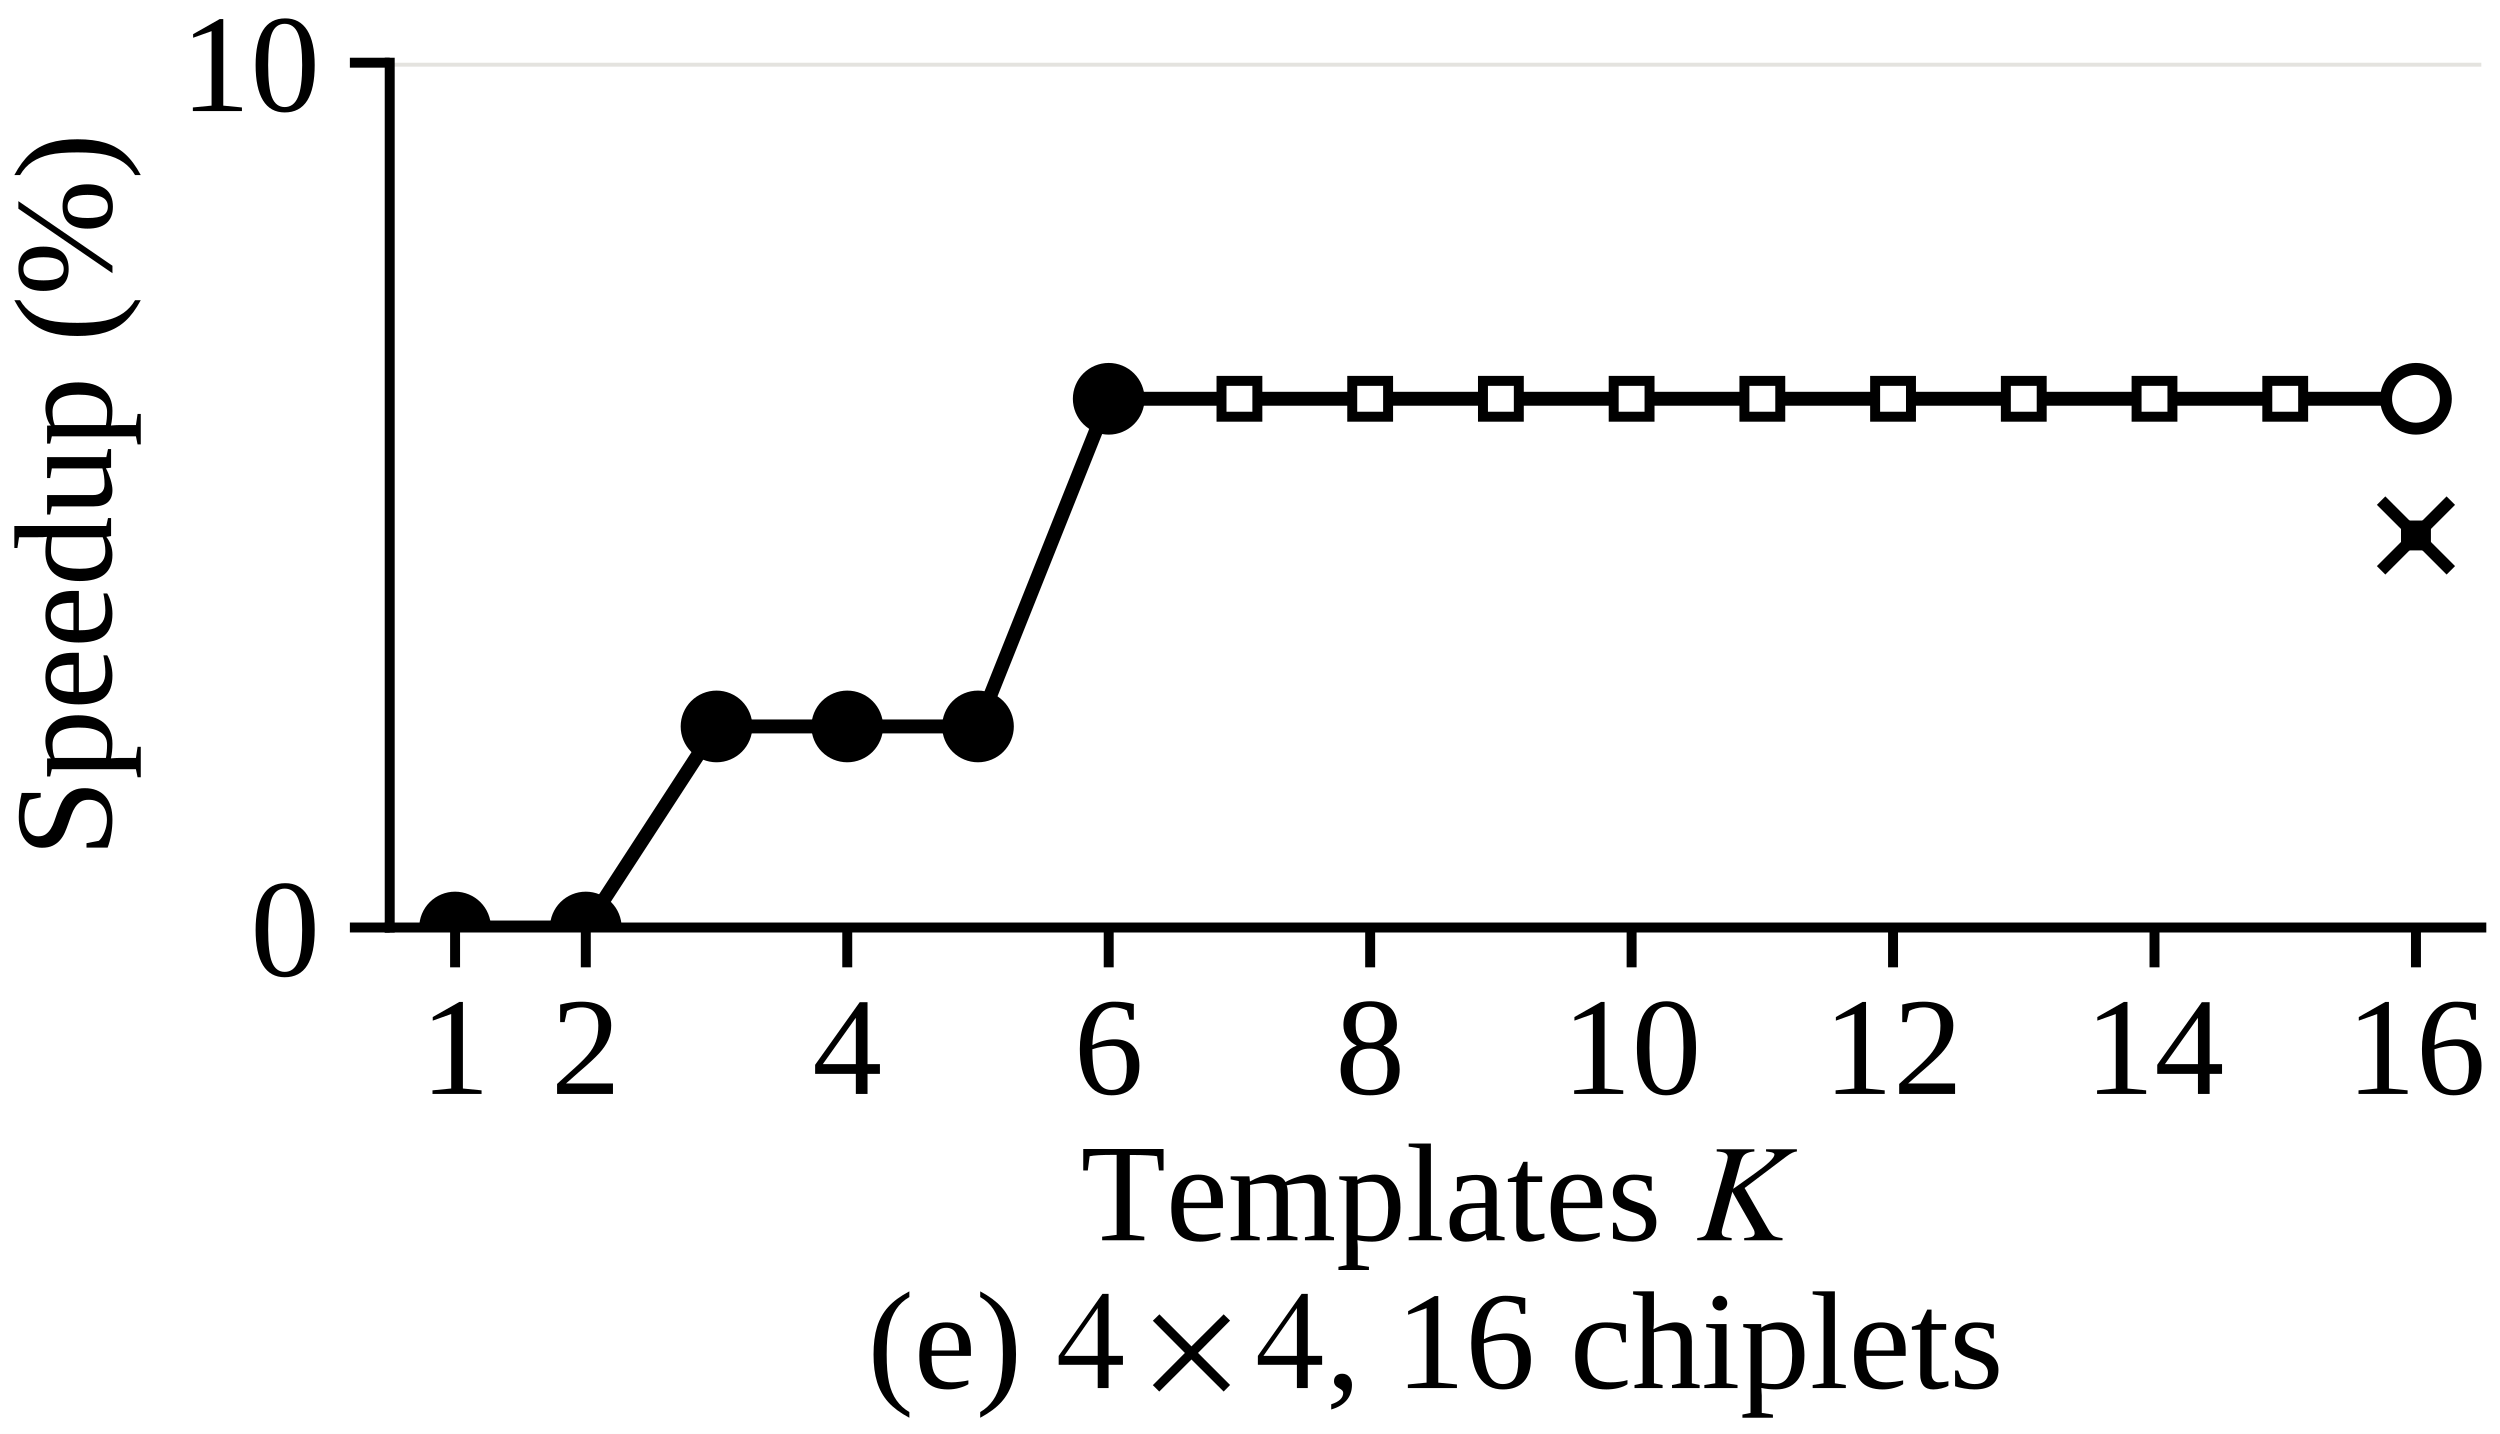
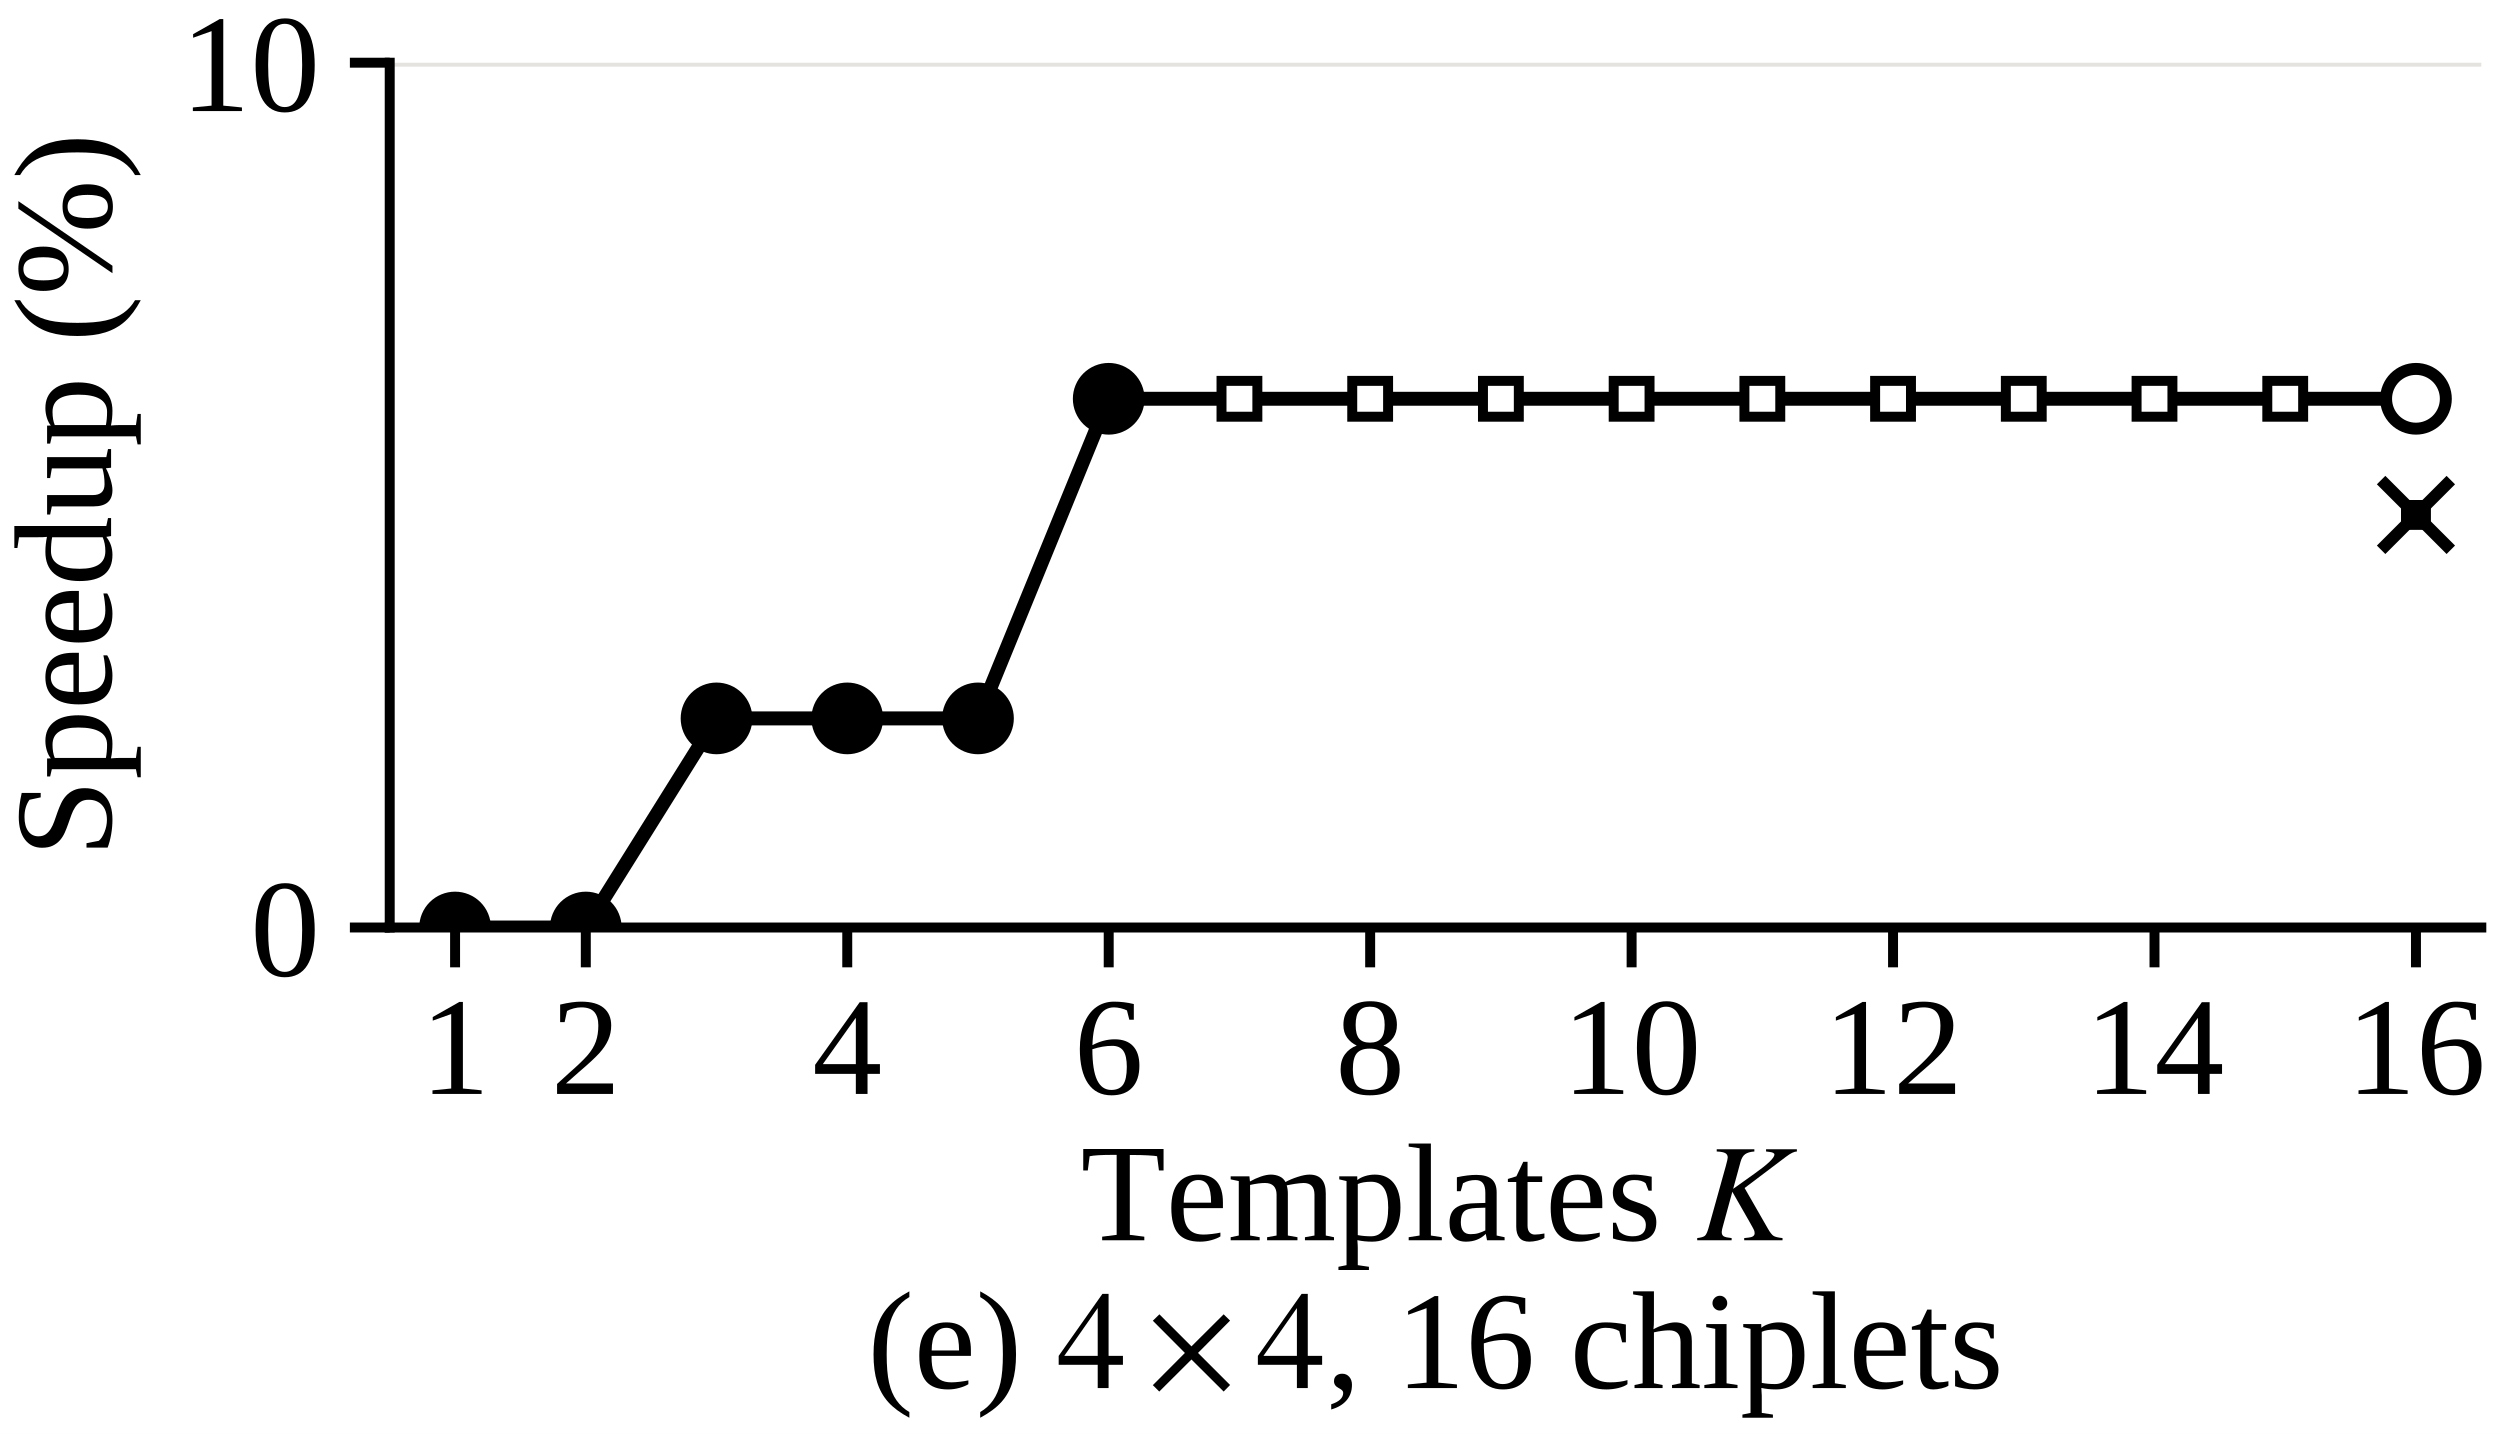
<svg xmlns="http://www.w3.org/2000/svg" xmlns:xlink="http://www.w3.org/1999/xlink" width="125.529pt" height="72pt" viewBox="0 0 125.529 72" version="1.1">
  <defs>
    <style type="text/css">*{stroke-linejoin: round; stroke-linecap: butt}</style>
  </defs>
  <g id="figure_1">
    <g id="patch_1">
      <path d="M 0 72  L 125.529 72  L 125.529 0  L 0 0  z " style="fill: #ffffff" />
    </g>
    <g id="axes_1">
      <g id="patch_2">
        <path d="M 19.568 46.572  L 124.591 46.572  L 124.591 3.149  L 19.568 3.149  z " style="fill: #ffffff" />
      </g>
      <g id="matplotlib.axis_1">
        <g id="xtick_1">
          <g id="line2d_1">
            <defs>
-               <path id="mbb04affca3" d="M 0 0  L 0 2  " style="stroke: #000000; stroke-width: 0.5" />
-             </defs>
-             <g>
-               <use xlink:href="#mbb04affca3" x="22.85" y="46.572" style="stroke: #000000; stroke-width: 0.5" />
+               <path id="m0c30c77421" d="M 0 0  L 0 2  " style="stroke: #000000; stroke-width: 0.5" />
+             </defs>
+             <g>
+               <use xlink:href="#m0c30c77421" x="22.85" y="46.572" style="stroke: #000000; stroke-width: 0.5" />
            </g>
          </g>
          <g id="text_1">
            <g transform="translate(21.1001 54.92922) scale(0.07 -0.07)">
              <defs>
                <path id="LiberationSerif-31" d="M 1959 250  L 2816 166  L 2816 0  L 563 0  L 563 166  L 1422 250  L 1422 3669  L 575 3366  L 575 3531  L 1797 4225  L 1959 4225  L 1959 250  z " transform="scale(0.015625)" />
              </defs>
              <use xlink:href="#LiberationSerif-31" />
            </g>
          </g>
        </g>
        <g id="xtick_2">
          <g id="line2d_2">
            <g>
-               <use xlink:href="#mbb04affca3" x="29.414" y="46.572" style="stroke: #000000; stroke-width: 0.5" />
+               <use xlink:href="#m0c30c77421" x="29.414" y="46.572" style="stroke: #000000; stroke-width: 0.5" />
            </g>
          </g>
          <g id="text_2">
            <g transform="translate(27.66404 54.92922) scale(0.07 -0.07)">
              <defs>
                <path id="LiberationSerif-32" d="M 2847 0  L 281 0  L 281 459  L 863 988  Q 1422 1478 1684 1781  Q 1947 2084 2061 2406  Q 2175 2728 2175 3144  Q 2175 3550 1990 3762  Q 1806 3975 1388 3975  Q 1222 3975 1047 3929  Q 872 3884 738 3809  L 628 3297  L 422 3297  L 422 4103  Q 991 4238 1388 4238  Q 2075 4238 2420 3952  Q 2766 3666 2766 3144  Q 2766 2794 2630 2483  Q 2494 2172 2212 1864  Q 1931 1556 1281 1003  Q 1003 766 691 481  L 2847 481  L 2847 0  z " transform="scale(0.015625)" />
              </defs>
              <use xlink:href="#LiberationSerif-32" />
            </g>
          </g>
        </g>
        <g id="xtick_3">
          <g id="line2d_3">
            <g>
-               <use xlink:href="#mbb04affca3" x="42.542" y="46.572" style="stroke: #000000; stroke-width: 0.5" />
+               <use xlink:href="#m0c30c77421" x="42.542" y="46.572" style="stroke: #000000; stroke-width: 0.5" />
            </g>
          </g>
          <g id="text_3">
            <g transform="translate(40.79193 54.92922) scale(0.07 -0.07)">
              <defs>
                <path id="LiberationSerif-34" d="M 2531 922  L 2531 0  L 1994 0  L 1994 922  L 125 922  L 125 1338  L 2172 4213  L 2531 4213  L 2531 1369  L 3100 1369  L 3100 922  L 2531 922  z M 1994 3478  L 1978 3478  L 478 1369  L 1994 1369  L 1994 3478  z " transform="scale(0.015625)" />
              </defs>
              <use xlink:href="#LiberationSerif-34" />
            </g>
          </g>
        </g>
        <g id="xtick_4">
          <g id="line2d_4">
            <g>
-               <use xlink:href="#mbb04affca3" x="55.67" y="46.572" style="stroke: #000000; stroke-width: 0.5" />
+               <use xlink:href="#m0c30c77421" x="55.67" y="46.572" style="stroke: #000000; stroke-width: 0.5" />
            </g>
          </g>
          <g id="text_4">
            <g transform="translate(53.91982 54.92922) scale(0.07 -0.07)">
              <defs>
                <path id="LiberationSerif-36" d="M 3009 1300  Q 3009 647 2679 292  Q 2350 -63 1728 -63  Q 1022 -63 648 487  Q 275 1038 275 2069  Q 275 2744 472 3234  Q 669 3725 1023 3981  Q 1378 4238 1844 4238  Q 2300 4238 2753 4128  L 2753 3406  L 2547 3406  L 2438 3834  Q 2334 3891 2159 3933  Q 1984 3975 1844 3975  Q 1388 3975 1133 3533  Q 878 3091 853 2241  Q 1363 2509 1875 2509  Q 2428 2509 2718 2198  Q 3009 1888 3009 1300  z M 1716 184  Q 2094 184 2262 429  Q 2431 675 2431 1241  Q 2431 1753 2270 1981  Q 2109 2209 1759 2209  Q 1331 2209 850 2053  Q 850 1100 1065 642  Q 1281 184 1716 184  z " transform="scale(0.015625)" />
              </defs>
              <use xlink:href="#LiberationSerif-36" />
            </g>
          </g>
        </g>
        <g id="xtick_5">
          <g id="line2d_5">
            <g>
-               <use xlink:href="#mbb04affca3" x="68.798" y="46.572" style="stroke: #000000; stroke-width: 0.5" />
+               <use xlink:href="#m0c30c77421" x="68.798" y="46.572" style="stroke: #000000; stroke-width: 0.5" />
            </g>
          </g>
          <g id="text_5">
            <g transform="translate(67.04771 54.92922) scale(0.07 -0.07)">
              <defs>
                <path id="LiberationSerif-38" d="M 2828 3169  Q 2828 2825 2661 2586  Q 2494 2347 2209 2222  Q 2566 2091 2761 1811  Q 2956 1531 2956 1131  Q 2956 538 2622 237  Q 2288 -63 1581 -63  Q 244 -63 244 1131  Q 244 1547 444 1820  Q 644 2094 984 2222  Q 713 2347 542 2584  Q 372 2822 372 3169  Q 372 3688 689 3972  Q 1006 4256 1606 4256  Q 2188 4256 2508 3973  Q 2828 3691 2828 3169  z M 2394 1131  Q 2394 1631 2198 1856  Q 2003 2081 1581 2081  Q 1169 2081 987 1867  Q 806 1653 806 1131  Q 806 603 990 393  Q 1175 184 1581 184  Q 1997 184 2195 401  Q 2394 619 2394 1131  z M 2266 3169  Q 2266 3600 2097 3803  Q 1928 4006 1588 4006  Q 1256 4006 1095 3809  Q 934 3613 934 3169  Q 934 2734 1090 2545  Q 1247 2356 1588 2356  Q 1938 2356 2102 2548  Q 2266 2741 2266 3169  z " transform="scale(0.015625)" />
              </defs>
              <use xlink:href="#LiberationSerif-38" />
            </g>
          </g>
        </g>
        <g id="xtick_6">
          <g id="line2d_6">
            <g>
-               <use xlink:href="#mbb04affca3" x="81.926" y="46.572" style="stroke: #000000; stroke-width: 0.5" />
+               <use xlink:href="#m0c30c77421" x="81.926" y="46.572" style="stroke: #000000; stroke-width: 0.5" />
            </g>
          </g>
          <g id="text_6">
            <g transform="translate(78.4256 54.92922) scale(0.07 -0.07)">
              <defs>
                <path id="LiberationSerif-30" d="M 2956 2113  Q 2956 -63 1581 -63  Q 919 -63 581 493  Q 244 1050 244 2113  Q 244 3153 581 3704  Q 919 4256 1606 4256  Q 2269 4256 2612 3711  Q 2956 3166 2956 2113  z M 2381 2113  Q 2381 3119 2190 3562  Q 2000 4006 1581 4006  Q 1175 4006 997 3587  Q 819 3169 819 2113  Q 819 1050 1000 617  Q 1181 184 1581 184  Q 1994 184 2187 639  Q 2381 1094 2381 2113  z " transform="scale(0.015625)" />
              </defs>
              <use xlink:href="#LiberationSerif-31" />
              <use xlink:href="#LiberationSerif-30" x="50" />
            </g>
          </g>
        </g>
        <g id="xtick_7">
          <g id="line2d_7">
            <g>
-               <use xlink:href="#mbb04affca3" x="95.053" y="46.572" style="stroke: #000000; stroke-width: 0.5" />
+               <use xlink:href="#m0c30c77421" x="95.053" y="46.572" style="stroke: #000000; stroke-width: 0.5" />
            </g>
          </g>
          <g id="text_7">
            <g transform="translate(91.55348 54.92922) scale(0.07 -0.07)">
              <use xlink:href="#LiberationSerif-31" />
              <use xlink:href="#LiberationSerif-32" x="50" />
            </g>
          </g>
        </g>
        <g id="xtick_8">
          <g id="line2d_8">
            <g>
-               <use xlink:href="#mbb04affca3" x="108.181" y="46.572" style="stroke: #000000; stroke-width: 0.5" />
+               <use xlink:href="#m0c30c77421" x="108.181" y="46.572" style="stroke: #000000; stroke-width: 0.5" />
            </g>
          </g>
          <g id="text_8">
            <g transform="translate(104.6814 54.92922) scale(0.07 -0.07)">
              <use xlink:href="#LiberationSerif-31" />
              <use xlink:href="#LiberationSerif-34" x="50" />
            </g>
          </g>
        </g>
        <g id="xtick_9">
          <g id="line2d_9">
            <g>
-               <use xlink:href="#mbb04affca3" x="121.309" y="46.572" style="stroke: #000000; stroke-width: 0.5" />
+               <use xlink:href="#m0c30c77421" x="121.309" y="46.572" style="stroke: #000000; stroke-width: 0.5" />
            </g>
          </g>
          <g id="text_9">
            <g transform="translate(117.8093 54.92922) scale(0.07 -0.07)">
              <use xlink:href="#LiberationSerif-31" />
              <use xlink:href="#LiberationSerif-36" x="50" />
            </g>
          </g>
        </g>
        <g id="text_10">
          <g transform="translate(54.26468 62.32) scale(0.07 -0.07)">
            <defs>
              <path id="LiberationSerif-54" d="M 984 0  L 984 166  L 1650 250  L 1650 3922  L 1491 3922  Q 700 3922 409 3859  L 325 3206  L 116 3206  L 116 4191  L 3803 4191  L 3803 3206  L 3591 3206  L 3506 3859  Q 3413 3881 3097 3898  Q 2781 3916 2406 3916  L 2253 3916  L 2253 250  L 2919 166  L 2919 0  L 984 0  z " transform="scale(0.015625)" />
              <path id="LiberationSerif-65" d="M 813 1478  L 813 1422  Q 813 991 908 752  Q 1003 513 1201 388  Q 1400 263 1722 263  Q 1891 263 2122 291  Q 2353 319 2503 353  L 2503 178  Q 2353 81 2095 9  Q 1838 -63 1569 -63  Q 884 -63 567 306  Q 250 675 250 1491  Q 250 2259 572 2637  Q 894 3016 1491 3016  Q 2619 3016 2619 1734  L 2619 1478  L 813 1478  z M 1491 2766  Q 1166 2766 992 2503  Q 819 2241 819 1728  L 2075 1728  Q 2075 2288 1931 2527  Q 1788 2766 1491 2766  z " transform="scale(0.015625)" />
              <path id="LiberationSerif-6d" d="M 1019 2700  Q 1253 2834 1515 2925  Q 1778 3016 1978 3016  Q 2194 3016 2376 2934  Q 2559 2853 2650 2675  Q 2891 2809 3214 2912  Q 3538 3016 3750 3016  Q 4500 3016 4500 2150  L 4500 219  L 4878 141  L 4878 0  L 3544 0  L 3544 141  L 3981 219  L 3981 2094  Q 3981 2631 3481 2631  Q 3400 2631 3292 2618  Q 3184 2606 3076 2590  Q 2969 2575 2870 2554  Q 2772 2534 2706 2522  Q 2759 2353 2759 2150  L 2759 219  L 3200 141  L 3200 0  L 1806 0  L 1806 141  L 2241 219  L 2241 2094  Q 2241 2353 2108 2492  Q 1975 2631 1709 2631  Q 1434 2631 1025 2541  L 1025 219  L 1466 141  L 1466 0  L 134 0  L 134 141  L 506 219  L 506 2719  L 134 2797  L 134 2938  L 994 2938  L 1019 2700  z " transform="scale(0.015625)" />
              <path id="LiberationSerif-70" d="M 475 2719  L 141 2797  L 141 2938  L 966 2938  L 972 2766  Q 1103 2878 1323 2947  Q 1544 3016 1772 3016  Q 2334 3016 2642 2625  Q 2950 2234 2950 1503  Q 2950 756 2614 346  Q 2278 -63 1644 -63  Q 1291 -63 972 6  Q 991 -219 991 -347  L 991 -1141  L 1503 -1216  L 1503 -1363  L 103 -1363  L 103 -1216  L 475 -1141  L 475 2719  z M 2388 1503  Q 2388 2103 2192 2395  Q 1997 2688 1600 2688  Q 1234 2688 991 2584  L 991 238  Q 1269 184 1600 184  Q 2388 184 2388 1503  z " transform="scale(0.015625)" />
              <path id="LiberationSerif-6c" d="M 1147 219  L 1650 141  L 1650 0  L 128 0  L 128 141  L 628 219  L 628 4225  L 128 4300  L 128 4441  L 1147 4441  L 1147 219  z " transform="scale(0.015625)" />
              <path id="LiberationSerif-61" d="M 1453 3003  Q 1934 3003 2161 2806  Q 2388 2609 2388 2203  L 2388 219  L 2753 141  L 2753 0  L 1947 0  L 1888 294  Q 1531 -63 978 -63  Q 225 -63 225 813  Q 225 1106 339 1298  Q 453 1491 703 1592  Q 953 1694 1428 1703  L 1869 1716  L 1869 2175  Q 1869 2478 1758 2622  Q 1647 2766 1416 2766  Q 1103 2766 844 2619  L 738 2253  L 563 2253  L 563 2894  Q 1069 3003 1453 3003  z M 1869 1497  L 1459 1484  Q 1041 1469 892 1322  Q 744 1175 744 831  Q 744 281 1191 281  Q 1403 281 1558 329  Q 1713 378 1869 453  L 1869 1497  z " transform="scale(0.015625)" />
              <path id="LiberationSerif-74" d="M 1044 -63  Q 744 -63 595 115  Q 447 294 447 616  L 447 2675  L 63 2675  L 63 2816  L 453 2938  L 769 3603  L 966 3603  L 966 2938  L 1638 2938  L 1638 2675  L 966 2675  L 966 672  Q 966 469 1058 366  Q 1150 263 1300 263  Q 1481 263 1741 313  L 1741 109  Q 1631 34 1425 -14  Q 1219 -63 1044 -63  z " transform="scale(0.015625)" />
              <path id="LiberationSerif-73" d="M 2259 825  Q 2259 388 1982 162  Q 1706 -63 1166 -63  Q 947 -63 683 -17  Q 419 28 269 84  L 269 806  L 409 806  L 563 397  Q 797 184 1172 184  Q 1778 184 1778 703  Q 1778 1084 1300 1247  L 1022 1338  Q 706 1441 562 1547  Q 419 1653 341 1808  Q 263 1963 263 2181  Q 263 2569 527 2792  Q 791 3016 1241 3016  Q 1563 3016 2047 2919  L 2047 2278  L 1900 2278  L 1769 2619  Q 1603 2766 1247 2766  Q 994 2766 861 2641  Q 728 2516 728 2303  Q 728 2125 848 2003  Q 969 1881 1213 1800  Q 1672 1644 1812 1572  Q 1953 1500 2051 1395  Q 2150 1291 2204 1156  Q 2259 1022 2259 825  z " transform="scale(0.015625)" />
              <path id="LiberationSerif-20" transform="scale(0.015625)" />
              <path id="STIXGeneral-Italic-4b" d="M 4621 4179  L 4621 4077  Q 4442 4077 4128 3840  L 2221 2400  L 3296 525  Q 3443 269 3552 201  Q 3661 134 3962 102  L 3962 0  L 2202 0  L 2202 102  L 2387 122  Q 2682 147 2682 326  Q 2682 365 2672 409  Q 2662 454 2630 515  Q 2598 576 2579 611  Q 2560 646 2509 736  Q 2458 826 2445 851  L 1658 2227  L 1242 710  Q 1171 467 1171 384  Q 1171 237 1264 182  Q 1357 128 1626 102  L 1626 0  L 45 0  L 45 102  Q 320 134 403 211  Q 486 288 563 557  L 1357 3405  Q 1446 3725 1446 3802  Q 1446 3936 1337 4000  Q 1229 4064 941 4077  L 941 4179  L 2669 4179  L 2669 4077  Q 2400 4058 2253 3958  Q 2106 3859 2035 3603  L 1696 2362  L 2675 3059  Q 3590 3706 3590 3936  Q 3590 4032 3360 4058  L 3206 4077  L 3206 4179  L 4621 4179  z " transform="scale(0.015625)" />
            </defs>
            <use xlink:href="#LiberationSerif-54" transform="translate(0 0.609375)" />
            <use xlink:href="#LiberationSerif-65" transform="translate(61.08398 0.609375)" />
            <use xlink:href="#LiberationSerif-6d" transform="translate(105.4688 0.609375)" />
            <use xlink:href="#LiberationSerif-70" transform="translate(183.252 0.609375)" />
            <use xlink:href="#LiberationSerif-6c" transform="translate(233.252 0.609375)" />
            <use xlink:href="#LiberationSerif-61" transform="translate(261.0352 0.609375)" />
            <use xlink:href="#LiberationSerif-74" transform="translate(305.4199 0.609375)" />
            <use xlink:href="#LiberationSerif-65" transform="translate(333.2031 0.609375)" />
            <use xlink:href="#LiberationSerif-73" transform="translate(377.5879 0.609375)" />
            <use xlink:href="#LiberationSerif-20" transform="translate(416.5039 0.609375)" />
            <use xlink:href="#STIXGeneral-Italic-4b" transform="translate(441.5039 0.609375)" />
          </g>
          <g transform="translate(43.55468 69.74) scale(0.07 -0.07)">
            <defs>
              <path id="LiberationSerif-28" d="M 884 1544  Q 884 731 993 248  Q 1103 -234 1337 -565  Q 1572 -897 1925 -1100  L 1925 -1363  Q 1306 -1034 957 -645  Q 609 -256 445 270  Q 281 797 281 1544  Q 281 2288 443 2811  Q 606 3334 953 3721  Q 1300 4109 1925 4441  L 1925 4178  Q 1544 3959 1319 3617  Q 1094 3275 989 2819  Q 884 2363 884 1544  z " transform="scale(0.015625)" />
              <path id="LiberationSerif-29" d="M 206 -1363  L 206 -1100  Q 559 -897 793 -564  Q 1028 -231 1137 251  Q 1247 734 1247 1544  Q 1247 2363 1142 2819  Q 1038 3275 813 3617  Q 588 3959 206 4178  L 206 4441  Q 831 4106 1178 3720  Q 1525 3334 1687 2811  Q 1850 2288 1850 1544  Q 1850 800 1687 273  Q 1525 -253 1178 -640  Q 831 -1028 206 -1363  z " transform="scale(0.015625)" />
              <path id="STIXGeneral-Regular-34" d="M 3027 1069  L 2368 1069  L 2368 0  L 1869 0  L 1869 1069  L 77 1069  L 77 1478  L 2086 4326  L 2368 4326  L 2368 1478  L 3027 1478  L 3027 1069  z M 1869 1478  L 1869 3674  L 333 1478  L 1869 1478  z " transform="scale(0.015625)" />
              <path id="STIXGeneral-Regular-d7" d="M 3821 141  L 3526 -160  L 2048 1312  L 570 -160  L 275 134  L 1747 1613  L 275 3091  L 576 3386  L 2048 1914  L 3526 3386  L 3821 3098  L 2349 1613  L 3821 141  z " transform="scale(0.015625)" />
              <path id="LiberationSerif-2c" d="M 1197 153  Q 1197 -275 948 -564  Q 700 -853 244 -984  L 244 -744  Q 794 -569 794 -219  Q 794 -156 747 -106  Q 700 -56 584 3  Q 372 113 372 313  Q 372 481 478 570  Q 584 659 750 659  Q 950 659 1073 515  Q 1197 372 1197 153  z " transform="scale(0.015625)" />
              <path id="LiberationSerif-63" d="M 2644 178  Q 2491 66 2222 1  Q 1953 -63 1672 -63  Q 244 -63 244 1491  Q 244 2225 608 2620  Q 972 3016 1650 3016  Q 2072 3016 2572 2919  L 2572 2100  L 2400 2100  L 2266 2619  Q 2006 2766 1644 2766  Q 806 2766 806 1491  Q 806 828 1061 545  Q 1316 263 1850 263  Q 2306 263 2644 366  L 2644 178  z " transform="scale(0.015625)" />
              <path id="LiberationSerif-68" d="M 1019 3169  Q 1019 2844 997 2700  Q 1222 2828 1508 2922  Q 1794 3016 1991 3016  Q 2372 3016 2565 2794  Q 2759 2572 2759 2150  L 2759 219  L 3116 141  L 3116 0  L 1850 0  L 1850 141  L 2241 219  L 2241 2113  Q 2241 2650 1722 2650  Q 1428 2650 1019 2559  L 1019 219  L 1416 141  L 1416 0  L 128 0  L 128 141  L 500 219  L 500 4225  L 63 4300  L 63 4441  L 1019 4441  L 1019 3169  z " transform="scale(0.015625)" />
              <path id="LiberationSerif-69" d="M 1184 3897  Q 1184 3759 1084 3659  Q 984 3559 844 3559  Q 706 3559 606 3659  Q 506 3759 506 3897  Q 506 4038 606 4138  Q 706 4238 844 4238  Q 984 4238 1084 4138  Q 1184 4038 1184 3897  z M 1153 219  L 1656 141  L 1656 0  L 134 0  L 134 141  L 634 219  L 634 2719  L 219 2797  L 219 2938  L 1153 2938  L 1153 219  z " transform="scale(0.015625)" />
            </defs>
            <use xlink:href="#LiberationSerif-28" transform="translate(0 0.609375)" />
            <use xlink:href="#LiberationSerif-65" transform="translate(33.30078 0.609375)" />
            <use xlink:href="#LiberationSerif-29" transform="translate(77.68555 0.609375)" />
            <use xlink:href="#LiberationSerif-20" transform="translate(110.9863 0.609375)" />
            <use xlink:href="#STIXGeneral-Regular-34" transform="translate(135.9863 0.609375)" />
            <use xlink:href="#STIXGeneral-Regular-d7" transform="translate(200.4263 0.609375)" />
            <use xlink:href="#STIXGeneral-Regular-34" transform="translate(278.8663 0.609375)" />
            <use xlink:href="#LiberationSerif-2c" transform="translate(328.8663 0.609375)" />
            <use xlink:href="#LiberationSerif-20" transform="translate(353.8663 0.609375)" />
            <use xlink:href="#LiberationSerif-31" transform="translate(378.8663 0.609375)" />
            <use xlink:href="#LiberationSerif-36" transform="translate(428.8663 0.609375)" />
            <use xlink:href="#LiberationSerif-20" transform="translate(478.8663 0.609375)" />
            <use xlink:href="#LiberationSerif-63" transform="translate(503.8663 0.609375)" />
            <use xlink:href="#LiberationSerif-68" transform="translate(548.251 0.609375)" />
            <use xlink:href="#LiberationSerif-69" transform="translate(598.251 0.609375)" />
            <use xlink:href="#LiberationSerif-70" transform="translate(626.0342 0.609375)" />
            <use xlink:href="#LiberationSerif-6c" transform="translate(676.0342 0.609375)" />
            <use xlink:href="#LiberationSerif-65" transform="translate(703.8174 0.609375)" />
            <use xlink:href="#LiberationSerif-74" transform="translate(748.2022 0.609375)" />
            <use xlink:href="#LiberationSerif-73" transform="translate(775.9854 0.609375)" />
          </g>
        </g>
      </g>
      <g id="matplotlib.axis_2">
        <g id="ytick_1">
          <g id="line2d_10">
-             <path d="M 19.568 46.572  L 124.591 46.572  " clip-path="url(#p10fa0d3a37)" style="fill: none; stroke: #e4e3df; stroke-width: 0.4; stroke-linecap: square" />
+             <path d="M 19.568 46.572  L 124.591 46.572  " clip-path="url(#p6da824c06a)" style="fill: none; stroke: #e4e3df; stroke-width: 0.4; stroke-linecap: square" />
          </g>
          <g id="line2d_11">
            <defs>
-               <path id="m2f973e7427" d="M 0 0  L -2 0  " style="stroke: #000000; stroke-width: 0.5" />
-             </defs>
-             <g>
-               <use xlink:href="#m2f973e7427" x="19.568" y="46.572" style="stroke: #000000; stroke-width: 0.5" />
+               <path id="mf40420e395" d="M 0 0  L -2 0  " style="stroke: #000000; stroke-width: 0.5" />
+             </defs>
+             <g>
+               <use xlink:href="#mf40420e395" x="19.568" y="46.572" style="stroke: #000000; stroke-width: 0.5" />
            </g>
          </g>
          <g id="text_11">
            <g transform="translate(12.56813 49.00055) scale(0.07 -0.07)">
              <use xlink:href="#LiberationSerif-30" />
            </g>
          </g>
        </g>
        <g id="ytick_2">
          <g id="line2d_12">
-             <path d="M 19.568 3.149  L 124.591 3.149  " clip-path="url(#p10fa0d3a37)" style="fill: none; stroke: #e4e3df; stroke-width: 0.4; stroke-linecap: square" />
+             <path d="M 19.568 3.149  L 124.591 3.149  " clip-path="url(#p6da824c06a)" style="fill: none; stroke: #e4e3df; stroke-width: 0.4; stroke-linecap: square" />
          </g>
          <g id="line2d_13">
            <g>
-               <use xlink:href="#m2f973e7427" x="19.568" y="3.149" style="stroke: #000000; stroke-width: 0.5" />
+               <use xlink:href="#mf40420e395" x="19.568" y="3.149" style="stroke: #000000; stroke-width: 0.5" />
            </g>
          </g>
          <g id="text_12">
            <g transform="translate(9.068125 5.577344) scale(0.07 -0.07)">
              <use xlink:href="#LiberationSerif-31" />
              <use xlink:href="#LiberationSerif-30" x="50" />
            </g>
          </g>
        </g>
        <g id="text_13">
          <g transform="translate(5.577344 43.03512) rotate(-90) scale(0.07 -0.07)">
            <defs>
              <path id="LiberationSerif-53" d="M 434 1128  L 638 1128  L 747 563  Q 863 416 1145 303  Q 1428 191 1703 191  Q 2141 191 2386 414  Q 2631 638 2631 1031  Q 2631 1256 2536 1403  Q 2441 1550 2286 1651  Q 2131 1753 1934 1823  Q 1738 1894 1530 1966  Q 1322 2038 1125 2125  Q 928 2213 773 2347  Q 619 2481 523 2679  Q 428 2878 428 3169  Q 428 3669 803 3953  Q 1178 4238 1844 4238  Q 2350 4238 2944 4103  L 2944 3231  L 2741 3231  L 2631 3744  Q 2313 3975 1844 3975  Q 1425 3975 1189 3804  Q 953 3634 953 3334  Q 953 3131 1048 2997  Q 1144 2863 1298 2767  Q 1453 2672 1651 2603  Q 1850 2534 2058 2461  Q 2266 2388 2464 2295  Q 2663 2203 2817 2061  Q 2972 1919 3067 1714  Q 3163 1509 3163 1209  Q 3163 603 2791 270  Q 2419 -63 1719 -63  Q 1381 -63 1040 -3  Q 700 56 434 159  L 434 1128  z " transform="scale(0.015625)" />
              <path id="LiberationSerif-64" d="M 2259 219  Q 1906 -63 1434 -63  Q 231 -63 231 1441  Q 231 2213 572 2614  Q 913 3016 1575 3016  Q 1913 3016 2259 2944  Q 2241 3047 2241 3463  L 2241 4225  L 1747 4300  L 1747 4441  L 2759 4441  L 2759 219  L 3122 141  L 3122 0  L 2297 0  L 2259 219  z M 794 1441  Q 794 847 994 555  Q 1194 263 1606 263  Q 1959 263 2241 384  L 2241 2706  Q 1963 2759 1606 2759  Q 794 2759 794 1441  z " transform="scale(0.015625)" />
              <path id="LiberationSerif-75" d="M 978 838  Q 978 300 1478 300  Q 1866 300 2203 397  L 2203 2719  L 1759 2797  L 1759 2938  L 2719 2938  L 2719 219  L 3091 141  L 3091 0  L 2234 0  L 2209 238  Q 1988 116 1697 26  Q 1406 -63 1209 -63  Q 459 -63 459 800  L 459 2719  L 84 2797  L 84 2938  L 978 2938  L 978 838  z " transform="scale(0.015625)" />
              <path id="LiberationSerif-25" d="M 1375 -63  L 1031 -63  L 3994 4256  L 4341 4256  L 1375 -63  z M 2253 3109  Q 2253 1947 1222 1947  Q 719 1947 469 2244  Q 219 2541 219 3109  Q 219 4256 1241 4256  Q 1738 4256 1995 3968  Q 2253 3681 2253 3109  z M 1766 3109  Q 1766 3584 1636 3804  Q 1506 4025 1222 4025  Q 950 4025 826 3817  Q 703 3609 703 3109  Q 703 2597 828 2386  Q 953 2175 1222 2175  Q 1503 2175 1634 2398  Q 1766 2622 1766 3109  z M 5113 1081  Q 5113 -84 4084 -84  Q 3581 -84 3329 212  Q 3078 509 3078 1081  Q 3078 1638 3331 1933  Q 3584 2228 4103 2228  Q 4600 2228 4856 1940  Q 5113 1653 5113 1081  z M 4628 1081  Q 4628 1556 4498 1776  Q 4369 1997 4084 1997  Q 3813 1997 3689 1789  Q 3566 1581 3566 1081  Q 3566 569 3691 358  Q 3816 147 4084 147  Q 4366 147 4497 370  Q 4628 594 4628 1081  z " transform="scale(0.015625)" />
            </defs>
            <use xlink:href="#LiberationSerif-53" />
            <use xlink:href="#LiberationSerif-70" x="55.615" />
            <use xlink:href="#LiberationSerif-65" x="105.615" />
            <use xlink:href="#LiberationSerif-65" x="150" />
            <use xlink:href="#LiberationSerif-64" x="194.385" />
            <use xlink:href="#LiberationSerif-75" x="244.385" />
            <use xlink:href="#LiberationSerif-70" x="294.385" />
            <use xlink:href="#LiberationSerif-20" x="344.385" />
            <use xlink:href="#LiberationSerif-28" x="369.385" />
            <use xlink:href="#LiberationSerif-25" x="402.686" />
            <use xlink:href="#LiberationSerif-29" x="485.986" />
          </g>
        </g>
      </g>
      <g id="line2d_14">
-         <path d="M 22.85 46.572  L 29.414 46.572  L 35.978 36.476  L 42.542 36.476  L 49.106 36.476  L 55.67 20.024  L 62.234 20.024  L 68.798 20.024  L 75.362 20.024  L 81.926 20.024  L 88.49 20.024  L 95.053 20.024  L 101.617 20.024  L 108.181 20.024  L 114.745 20.024  L 121.309 20.024  " clip-path="url(#p10fa0d3a37)" style="fill: none; stroke: #000000; stroke-width: 0.7; stroke-linecap: square" />
+         <path d="M 22.85 46.572  L 29.414 46.572  L 35.978 36.072  L 42.542 36.072  L 49.106 36.072  L 55.67 20.024  L 62.234 20.024  L 68.798 20.024  L 75.362 20.024  L 81.926 20.024  L 88.49 20.024  L 95.053 20.024  L 101.617 20.024  L 108.181 20.024  L 114.745 20.024  L 121.309 20.024  " clip-path="url(#p6da824c06a)" style="fill: none; stroke: #000000; stroke-width: 0.7; stroke-linecap: square" />
      </g>
      <g id="patch_3">
        <path d="M 19.568 46.572  L 19.568 3.149  " style="fill: none; stroke: #000000; stroke-width: 0.5; stroke-linejoin: miter; stroke-linecap: square" />
      </g>
      <g id="patch_4">
        <path d="M 19.568 46.572  L 124.591 46.572  " style="fill: none; stroke: #000000; stroke-width: 0.5; stroke-linejoin: miter; stroke-linecap: square" />
      </g>
      <g id="line2d_15">
-         <path d="M 22.85 46.572  " clip-path="url(#p10fa0d3a37)" style="fill: none; stroke: #000000; stroke-width: 1.5; stroke-linecap: square" />
+         <path d="M 22.85 46.572  " clip-path="url(#p6da824c06a)" style="fill: none; stroke: #000000; stroke-width: 1.5; stroke-linecap: square" />
        <defs>
-           <path id="m7a278df697" d="M 0 1.5  C 0.398 1.5 0.779 1.342 1.061 1.061  C 1.342 0.779 1.5 0.398 1.5 0  C 1.5 -0.398 1.342 -0.779 1.061 -1.061  C 0.779 -1.342 0.398 -1.5 0 -1.5  C -0.398 -1.5 -0.779 -1.342 -1.061 -1.061  C -1.342 -0.779 -1.5 -0.398 -1.5 0  C -1.5 0.398 -1.342 0.779 -1.061 1.061  C -0.779 1.342 -0.398 1.5 0 1.5  z " style="stroke: #000000; stroke-width: 0.6" />
+           <path id="m903f0a37c8" d="M 0 1.5  C 0.398 1.5 0.779 1.342 1.061 1.061  C 1.342 0.779 1.5 0.398 1.5 0  C 1.5 -0.398 1.342 -0.779 1.061 -1.061  C 0.779 -1.342 0.398 -1.5 0 -1.5  C -0.398 -1.5 -0.779 -1.342 -1.061 -1.061  C -1.342 -0.779 -1.5 -0.398 -1.5 0  C -1.5 0.398 -1.342 0.779 -1.061 1.061  C -0.779 1.342 -0.398 1.5 0 1.5  z " style="stroke: #000000; stroke-width: 0.6" />
        </defs>
-         <g clip-path="url(#p10fa0d3a37)">
-           <use xlink:href="#m7a278df697" x="22.85" y="46.572" style="stroke: #000000; stroke-width: 0.6" />
+         <g clip-path="url(#p6da824c06a)">
+           <use xlink:href="#m903f0a37c8" x="22.85" y="46.572" style="stroke: #000000; stroke-width: 0.6" />
        </g>
      </g>
      <g id="line2d_16">
-         <path d="M 29.414 46.572  " clip-path="url(#p10fa0d3a37)" style="fill: none; stroke: #000000; stroke-width: 1.5; stroke-linecap: square" />
-         <g clip-path="url(#p10fa0d3a37)">
-           <use xlink:href="#m7a278df697" x="29.414" y="46.572" style="stroke: #000000; stroke-width: 0.6" />
+         <path d="M 29.414 46.572  " clip-path="url(#p6da824c06a)" style="fill: none; stroke: #000000; stroke-width: 1.5; stroke-linecap: square" />
+         <g clip-path="url(#p6da824c06a)">
+           <use xlink:href="#m903f0a37c8" x="29.414" y="46.572" style="stroke: #000000; stroke-width: 0.6" />
        </g>
      </g>
      <g id="line2d_17">
-         <path d="M 35.978 36.476  " clip-path="url(#p10fa0d3a37)" style="fill: none; stroke: #000000; stroke-width: 1.5; stroke-linecap: square" />
-         <g clip-path="url(#p10fa0d3a37)">
-           <use xlink:href="#m7a278df697" x="35.978" y="36.476" style="stroke: #000000; stroke-width: 0.6" />
+         <path d="M 35.978 36.072  " clip-path="url(#p6da824c06a)" style="fill: none; stroke: #000000; stroke-width: 1.5; stroke-linecap: square" />
+         <g clip-path="url(#p6da824c06a)">
+           <use xlink:href="#m903f0a37c8" x="35.978" y="36.072" style="stroke: #000000; stroke-width: 0.6" />
        </g>
      </g>
      <g id="line2d_18">
-         <path d="M 42.542 36.476  " clip-path="url(#p10fa0d3a37)" style="fill: none; stroke: #000000; stroke-width: 1.5; stroke-linecap: square" />
-         <g clip-path="url(#p10fa0d3a37)">
-           <use xlink:href="#m7a278df697" x="42.542" y="36.476" style="stroke: #000000; stroke-width: 0.6" />
+         <path d="M 42.542 36.072  " clip-path="url(#p6da824c06a)" style="fill: none; stroke: #000000; stroke-width: 1.5; stroke-linecap: square" />
+         <g clip-path="url(#p6da824c06a)">
+           <use xlink:href="#m903f0a37c8" x="42.542" y="36.072" style="stroke: #000000; stroke-width: 0.6" />
        </g>
      </g>
      <g id="line2d_19">
-         <path d="M 49.106 36.476  " clip-path="url(#p10fa0d3a37)" style="fill: none; stroke: #000000; stroke-width: 1.5; stroke-linecap: square" />
-         <g clip-path="url(#p10fa0d3a37)">
-           <use xlink:href="#m7a278df697" x="49.106" y="36.476" style="stroke: #000000; stroke-width: 0.6" />
+         <path d="M 49.106 36.072  " clip-path="url(#p6da824c06a)" style="fill: none; stroke: #000000; stroke-width: 1.5; stroke-linecap: square" />
+         <g clip-path="url(#p6da824c06a)">
+           <use xlink:href="#m903f0a37c8" x="49.106" y="36.072" style="stroke: #000000; stroke-width: 0.6" />
        </g>
      </g>
      <g id="line2d_20">
-         <path d="M 55.67 20.024  " clip-path="url(#p10fa0d3a37)" style="fill: none; stroke: #000000; stroke-width: 1.5; stroke-linecap: square" />
-         <g clip-path="url(#p10fa0d3a37)">
-           <use xlink:href="#m7a278df697" x="55.67" y="20.024" style="stroke: #000000; stroke-width: 0.6" />
+         <path d="M 55.67 20.024  " clip-path="url(#p6da824c06a)" style="fill: none; stroke: #000000; stroke-width: 1.5; stroke-linecap: square" />
+         <g clip-path="url(#p6da824c06a)">
+           <use xlink:href="#m903f0a37c8" x="55.67" y="20.024" style="stroke: #000000; stroke-width: 0.6" />
        </g>
      </g>
      <g id="line2d_21">
-         <path d="M 62.234 20.024  " clip-path="url(#p10fa0d3a37)" style="fill: none; stroke: #000000; stroke-width: 1.5; stroke-linecap: square" />
+         <path d="M 62.234 20.024  " clip-path="url(#p6da824c06a)" style="fill: none; stroke: #000000; stroke-width: 1.5; stroke-linecap: square" />
        <defs>
-           <path id="m1d08aece4c" d="M -0.9 0.9  L 0.9 0.9  L 0.9 -0.9  L -0.9 -0.9  z " style="stroke: #000000; stroke-width: 0.5; stroke-linejoin: miter" />
+           <path id="mccd329fc68" d="M -0.9 0.9  L 0.9 0.9  L 0.9 -0.9  L -0.9 -0.9  z " style="stroke: #000000; stroke-width: 0.5; stroke-linejoin: miter" />
        </defs>
-         <g clip-path="url(#p10fa0d3a37)">
-           <use xlink:href="#m1d08aece4c" x="62.234" y="20.024" style="fill: #ffffff; stroke: #000000; stroke-width: 0.5; stroke-linejoin: miter" />
+         <g clip-path="url(#p6da824c06a)">
+           <use xlink:href="#mccd329fc68" x="62.234" y="20.024" style="fill: #ffffff; stroke: #000000; stroke-width: 0.5; stroke-linejoin: miter" />
        </g>
      </g>
      <g id="line2d_22">
-         <path d="M 68.798 20.024  " clip-path="url(#p10fa0d3a37)" style="fill: none; stroke: #000000; stroke-width: 1.5; stroke-linecap: square" />
-         <g clip-path="url(#p10fa0d3a37)">
-           <use xlink:href="#m1d08aece4c" x="68.798" y="20.024" style="fill: #ffffff; stroke: #000000; stroke-width: 0.5; stroke-linejoin: miter" />
+         <path d="M 68.798 20.024  " clip-path="url(#p6da824c06a)" style="fill: none; stroke: #000000; stroke-width: 1.5; stroke-linecap: square" />
+         <g clip-path="url(#p6da824c06a)">
+           <use xlink:href="#mccd329fc68" x="68.798" y="20.024" style="fill: #ffffff; stroke: #000000; stroke-width: 0.5; stroke-linejoin: miter" />
        </g>
      </g>
      <g id="line2d_23">
-         <path d="M 75.362 20.024  " clip-path="url(#p10fa0d3a37)" style="fill: none; stroke: #000000; stroke-width: 1.5; stroke-linecap: square" />
-         <g clip-path="url(#p10fa0d3a37)">
-           <use xlink:href="#m1d08aece4c" x="75.362" y="20.024" style="fill: #ffffff; stroke: #000000; stroke-width: 0.5; stroke-linejoin: miter" />
+         <path d="M 75.362 20.024  " clip-path="url(#p6da824c06a)" style="fill: none; stroke: #000000; stroke-width: 1.5; stroke-linecap: square" />
+         <g clip-path="url(#p6da824c06a)">
+           <use xlink:href="#mccd329fc68" x="75.362" y="20.024" style="fill: #ffffff; stroke: #000000; stroke-width: 0.5; stroke-linejoin: miter" />
        </g>
      </g>
      <g id="line2d_24">
-         <path d="M 81.926 20.024  " clip-path="url(#p10fa0d3a37)" style="fill: none; stroke: #000000; stroke-width: 1.5; stroke-linecap: square" />
-         <g clip-path="url(#p10fa0d3a37)">
-           <use xlink:href="#m1d08aece4c" x="81.926" y="20.024" style="fill: #ffffff; stroke: #000000; stroke-width: 0.5; stroke-linejoin: miter" />
+         <path d="M 81.926 20.024  " clip-path="url(#p6da824c06a)" style="fill: none; stroke: #000000; stroke-width: 1.5; stroke-linecap: square" />
+         <g clip-path="url(#p6da824c06a)">
+           <use xlink:href="#mccd329fc68" x="81.926" y="20.024" style="fill: #ffffff; stroke: #000000; stroke-width: 0.5; stroke-linejoin: miter" />
        </g>
      </g>
      <g id="line2d_25">
-         <path d="M 88.49 20.024  " clip-path="url(#p10fa0d3a37)" style="fill: none; stroke: #000000; stroke-width: 1.5; stroke-linecap: square" />
-         <g clip-path="url(#p10fa0d3a37)">
-           <use xlink:href="#m1d08aece4c" x="88.49" y="20.024" style="fill: #ffffff; stroke: #000000; stroke-width: 0.5; stroke-linejoin: miter" />
+         <path d="M 88.49 20.024  " clip-path="url(#p6da824c06a)" style="fill: none; stroke: #000000; stroke-width: 1.5; stroke-linecap: square" />
+         <g clip-path="url(#p6da824c06a)">
+           <use xlink:href="#mccd329fc68" x="88.49" y="20.024" style="fill: #ffffff; stroke: #000000; stroke-width: 0.5; stroke-linejoin: miter" />
        </g>
      </g>
      <g id="line2d_26">
-         <path d="M 95.053 20.024  " clip-path="url(#p10fa0d3a37)" style="fill: none; stroke: #000000; stroke-width: 1.5; stroke-linecap: square" />
-         <g clip-path="url(#p10fa0d3a37)">
-           <use xlink:href="#m1d08aece4c" x="95.053" y="20.024" style="fill: #ffffff; stroke: #000000; stroke-width: 0.5; stroke-linejoin: miter" />
+         <path d="M 95.053 20.024  " clip-path="url(#p6da824c06a)" style="fill: none; stroke: #000000; stroke-width: 1.5; stroke-linecap: square" />
+         <g clip-path="url(#p6da824c06a)">
+           <use xlink:href="#mccd329fc68" x="95.053" y="20.024" style="fill: #ffffff; stroke: #000000; stroke-width: 0.5; stroke-linejoin: miter" />
        </g>
      </g>
      <g id="line2d_27">
-         <path d="M 101.617 20.024  " clip-path="url(#p10fa0d3a37)" style="fill: none; stroke: #000000; stroke-width: 1.5; stroke-linecap: square" />
-         <g clip-path="url(#p10fa0d3a37)">
-           <use xlink:href="#m1d08aece4c" x="101.617" y="20.024" style="fill: #ffffff; stroke: #000000; stroke-width: 0.5; stroke-linejoin: miter" />
+         <path d="M 101.617 20.024  " clip-path="url(#p6da824c06a)" style="fill: none; stroke: #000000; stroke-width: 1.5; stroke-linecap: square" />
+         <g clip-path="url(#p6da824c06a)">
+           <use xlink:href="#mccd329fc68" x="101.617" y="20.024" style="fill: #ffffff; stroke: #000000; stroke-width: 0.5; stroke-linejoin: miter" />
        </g>
      </g>
      <g id="line2d_28">
-         <path d="M 108.181 20.024  " clip-path="url(#p10fa0d3a37)" style="fill: none; stroke: #000000; stroke-width: 1.5; stroke-linecap: square" />
-         <g clip-path="url(#p10fa0d3a37)">
-           <use xlink:href="#m1d08aece4c" x="108.181" y="20.024" style="fill: #ffffff; stroke: #000000; stroke-width: 0.5; stroke-linejoin: miter" />
+         <path d="M 108.181 20.024  " clip-path="url(#p6da824c06a)" style="fill: none; stroke: #000000; stroke-width: 1.5; stroke-linecap: square" />
+         <g clip-path="url(#p6da824c06a)">
+           <use xlink:href="#mccd329fc68" x="108.181" y="20.024" style="fill: #ffffff; stroke: #000000; stroke-width: 0.5; stroke-linejoin: miter" />
        </g>
      </g>
      <g id="line2d_29">
-         <path d="M 114.745 20.024  " clip-path="url(#p10fa0d3a37)" style="fill: none; stroke: #000000; stroke-width: 1.5; stroke-linecap: square" />
-         <g clip-path="url(#p10fa0d3a37)">
-           <use xlink:href="#m1d08aece4c" x="114.745" y="20.024" style="fill: #ffffff; stroke: #000000; stroke-width: 0.5; stroke-linejoin: miter" />
+         <path d="M 114.745 20.024  " clip-path="url(#p6da824c06a)" style="fill: none; stroke: #000000; stroke-width: 1.5; stroke-linecap: square" />
+         <g clip-path="url(#p6da824c06a)">
+           <use xlink:href="#mccd329fc68" x="114.745" y="20.024" style="fill: #ffffff; stroke: #000000; stroke-width: 0.5; stroke-linejoin: miter" />
        </g>
      </g>
      <g id="line2d_30">
-         <path d="M 121.309 20.024  " clip-path="url(#p10fa0d3a37)" style="fill: none; stroke: #000000; stroke-width: 1.5; stroke-linecap: square" />
+         <path d="M 121.309 20.024  " clip-path="url(#p6da824c06a)" style="fill: none; stroke: #000000; stroke-width: 1.5; stroke-linecap: square" />
        <defs>
-           <path id="md0272760ab" d="M 0 1.5  C 0.398 1.5 0.779 1.342 1.061 1.061  C 1.342 0.779 1.5 0.398 1.5 0  C 1.5 -0.398 1.342 -0.779 1.061 -1.061  C 0.779 -1.342 0.398 -1.5 0 -1.5  C -0.398 -1.5 -0.779 -1.342 -1.061 -1.061  C -1.342 -0.779 -1.5 -0.398 -1.5 0  C -1.5 0.398 -1.342 0.779 -1.061 1.061  C -0.779 1.342 -0.398 1.5 0 1.5  z " style="stroke: #000000; stroke-width: 0.6" />
+           <path id="m082e01b9b0" d="M 0 1.5  C 0.398 1.5 0.779 1.342 1.061 1.061  C 1.342 0.779 1.5 0.398 1.5 0  C 1.5 -0.398 1.342 -0.779 1.061 -1.061  C 0.779 -1.342 0.398 -1.5 0 -1.5  C -0.398 -1.5 -0.779 -1.342 -1.061 -1.061  C -1.342 -0.779 -1.5 -0.398 -1.5 0  C -1.5 0.398 -1.342 0.779 -1.061 1.061  C -0.779 1.342 -0.398 1.5 0 1.5  z " style="stroke: #000000; stroke-width: 0.6" />
        </defs>
-         <g clip-path="url(#p10fa0d3a37)">
-           <use xlink:href="#md0272760ab" x="121.309" y="20.024" style="fill: #ffffff; stroke: #000000; stroke-width: 0.6" />
+         <g clip-path="url(#p6da824c06a)">
+           <use xlink:href="#m082e01b9b0" x="121.309" y="20.024" style="fill: #ffffff; stroke: #000000; stroke-width: 0.6" />
        </g>
      </g>
      <g id="line2d_31">
-         <path d="M 121.309 26.887  " clip-path="url(#p10fa0d3a37)" style="fill: none; stroke: #000000; stroke-width: 1.5; stroke-linecap: square" />
+         <path d="M 121.309 25.856  " clip-path="url(#p6da824c06a)" style="fill: none; stroke: #000000; stroke-width: 1.5; stroke-linecap: square" />
        <defs>
-           <path id="m0fc719ad68" d="M -1.75 1.75  L 1.75 -1.75  M -1.75 -1.75  L 1.75 1.75  " style="stroke: #000000; stroke-width: 0.6" />
+           <path id="mb1417071f8" d="M -1.75 1.75  L 1.75 -1.75  M -1.75 -1.75  L 1.75 1.75  " style="stroke: #000000; stroke-width: 0.6" />
        </defs>
-         <g clip-path="url(#p10fa0d3a37)">
-           <use xlink:href="#m0fc719ad68" x="121.309" y="26.887" style="stroke: #000000; stroke-width: 0.6" />
+         <g clip-path="url(#p6da824c06a)">
+           <use xlink:href="#mb1417071f8" x="121.309" y="25.856" style="stroke: #000000; stroke-width: 0.6" />
        </g>
      </g>
    </g>
  </g>
  <defs>
-     <clipPath id="p10fa0d3a37">
+     <clipPath id="p6da824c06a">
      <rect x="19.568" y="3.149" width="105.023" height="43.423" />
    </clipPath>
  </defs>
</svg>
